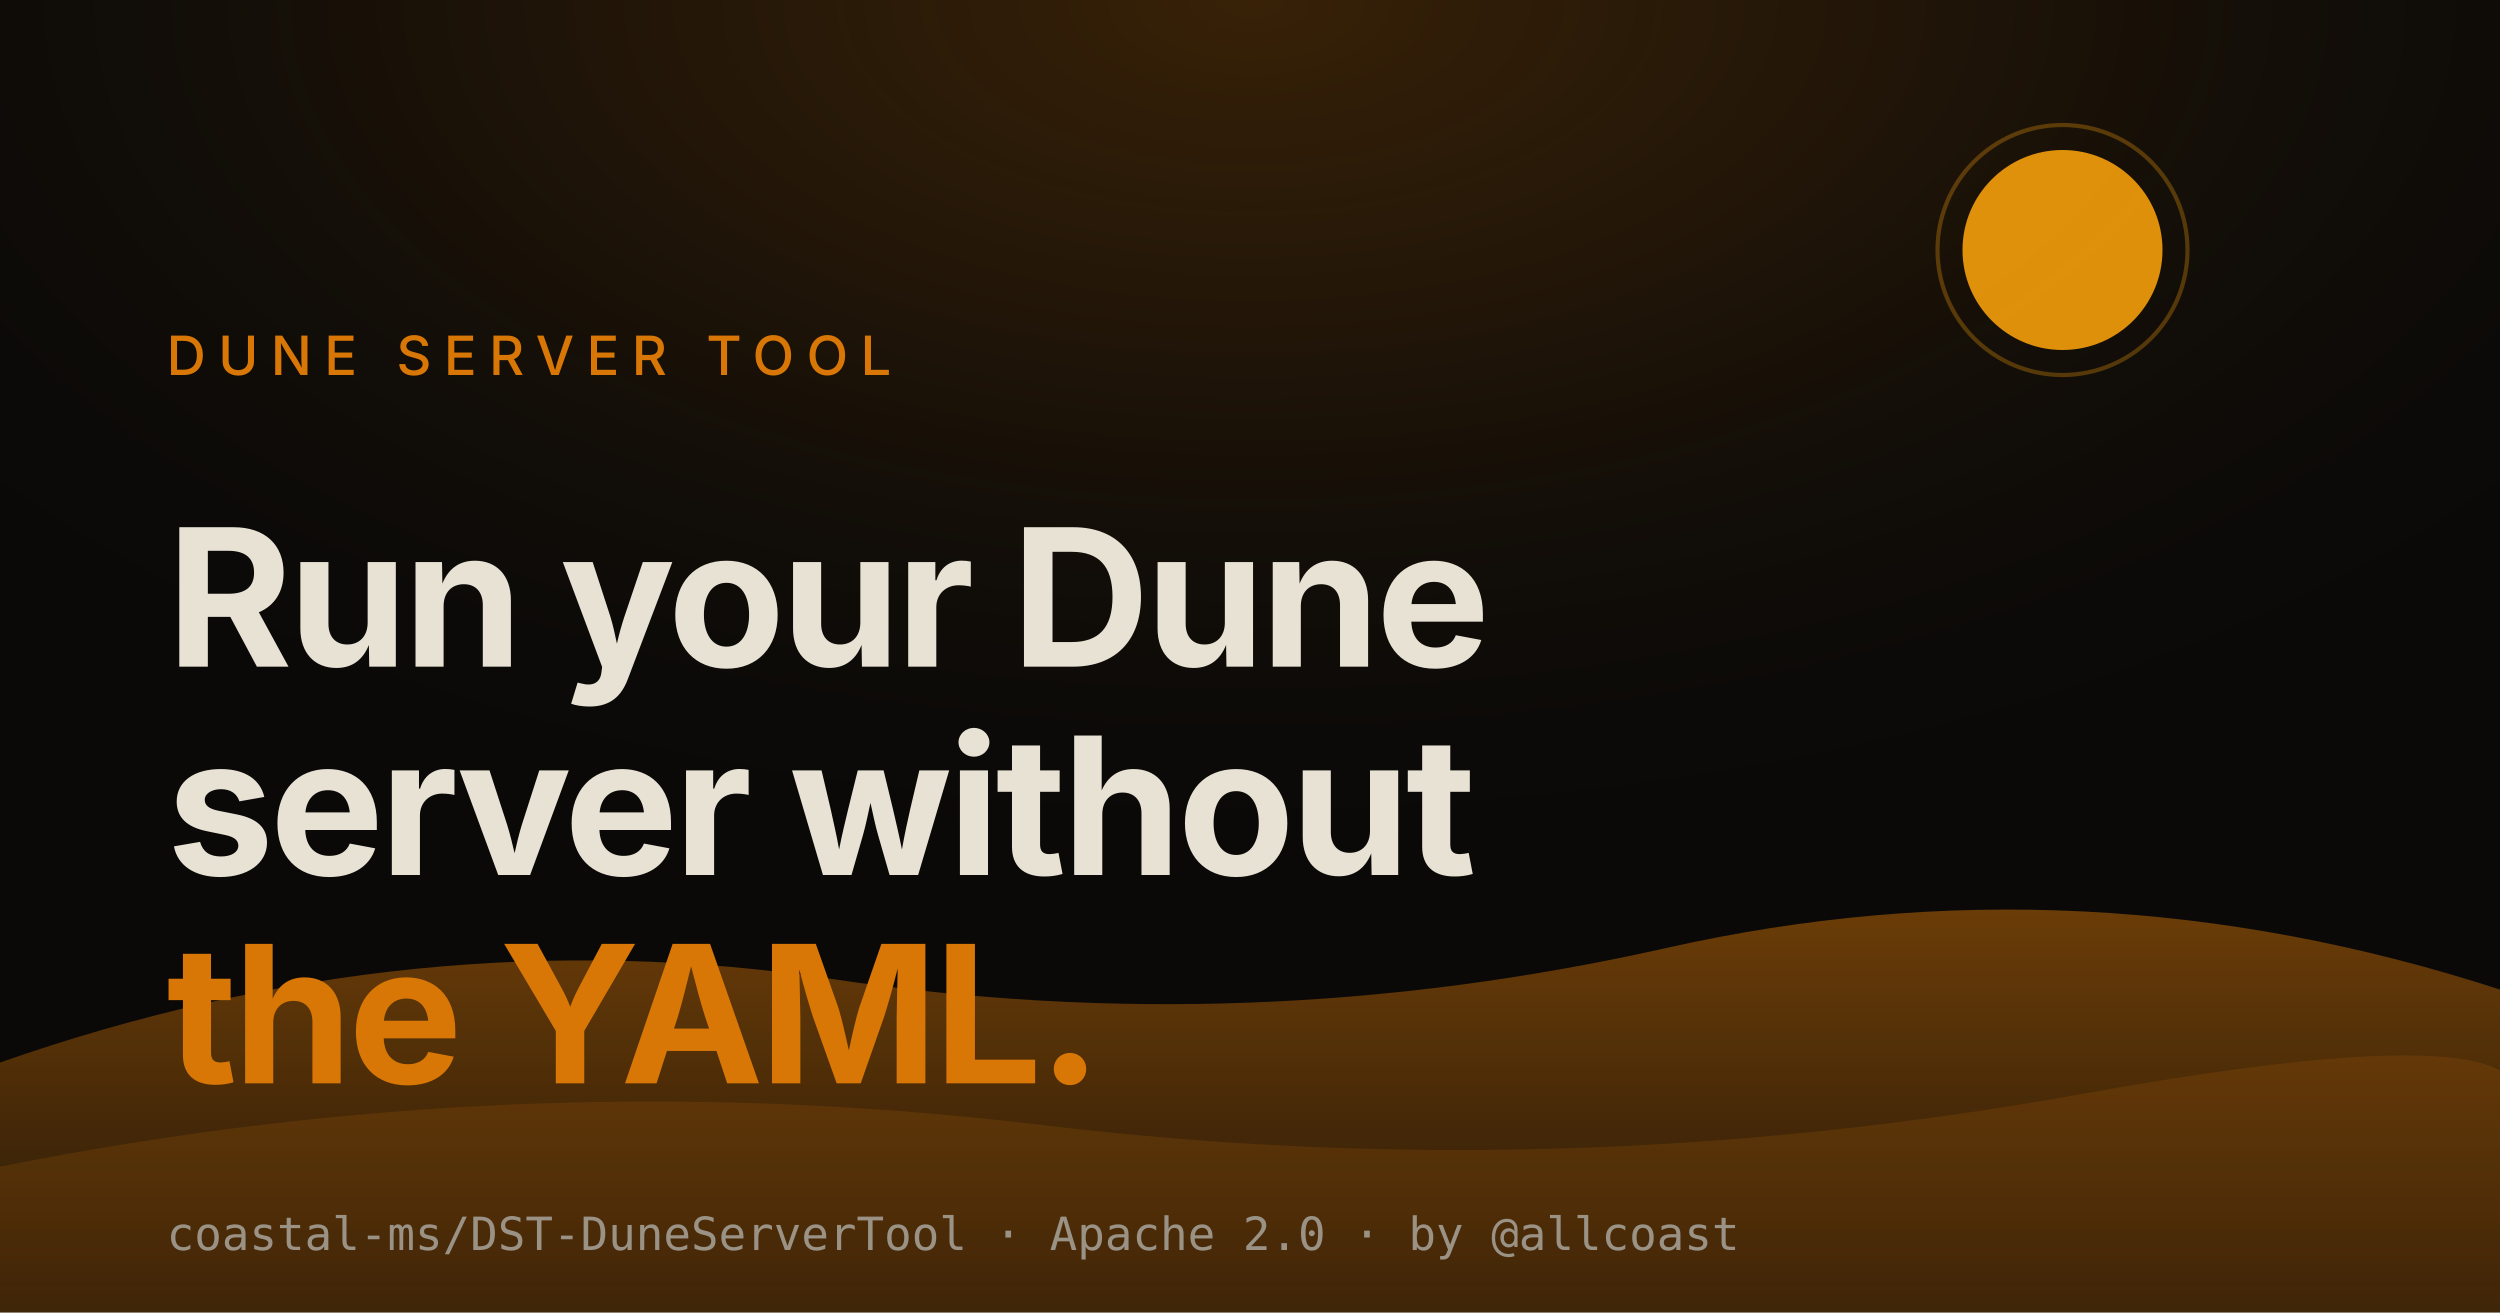
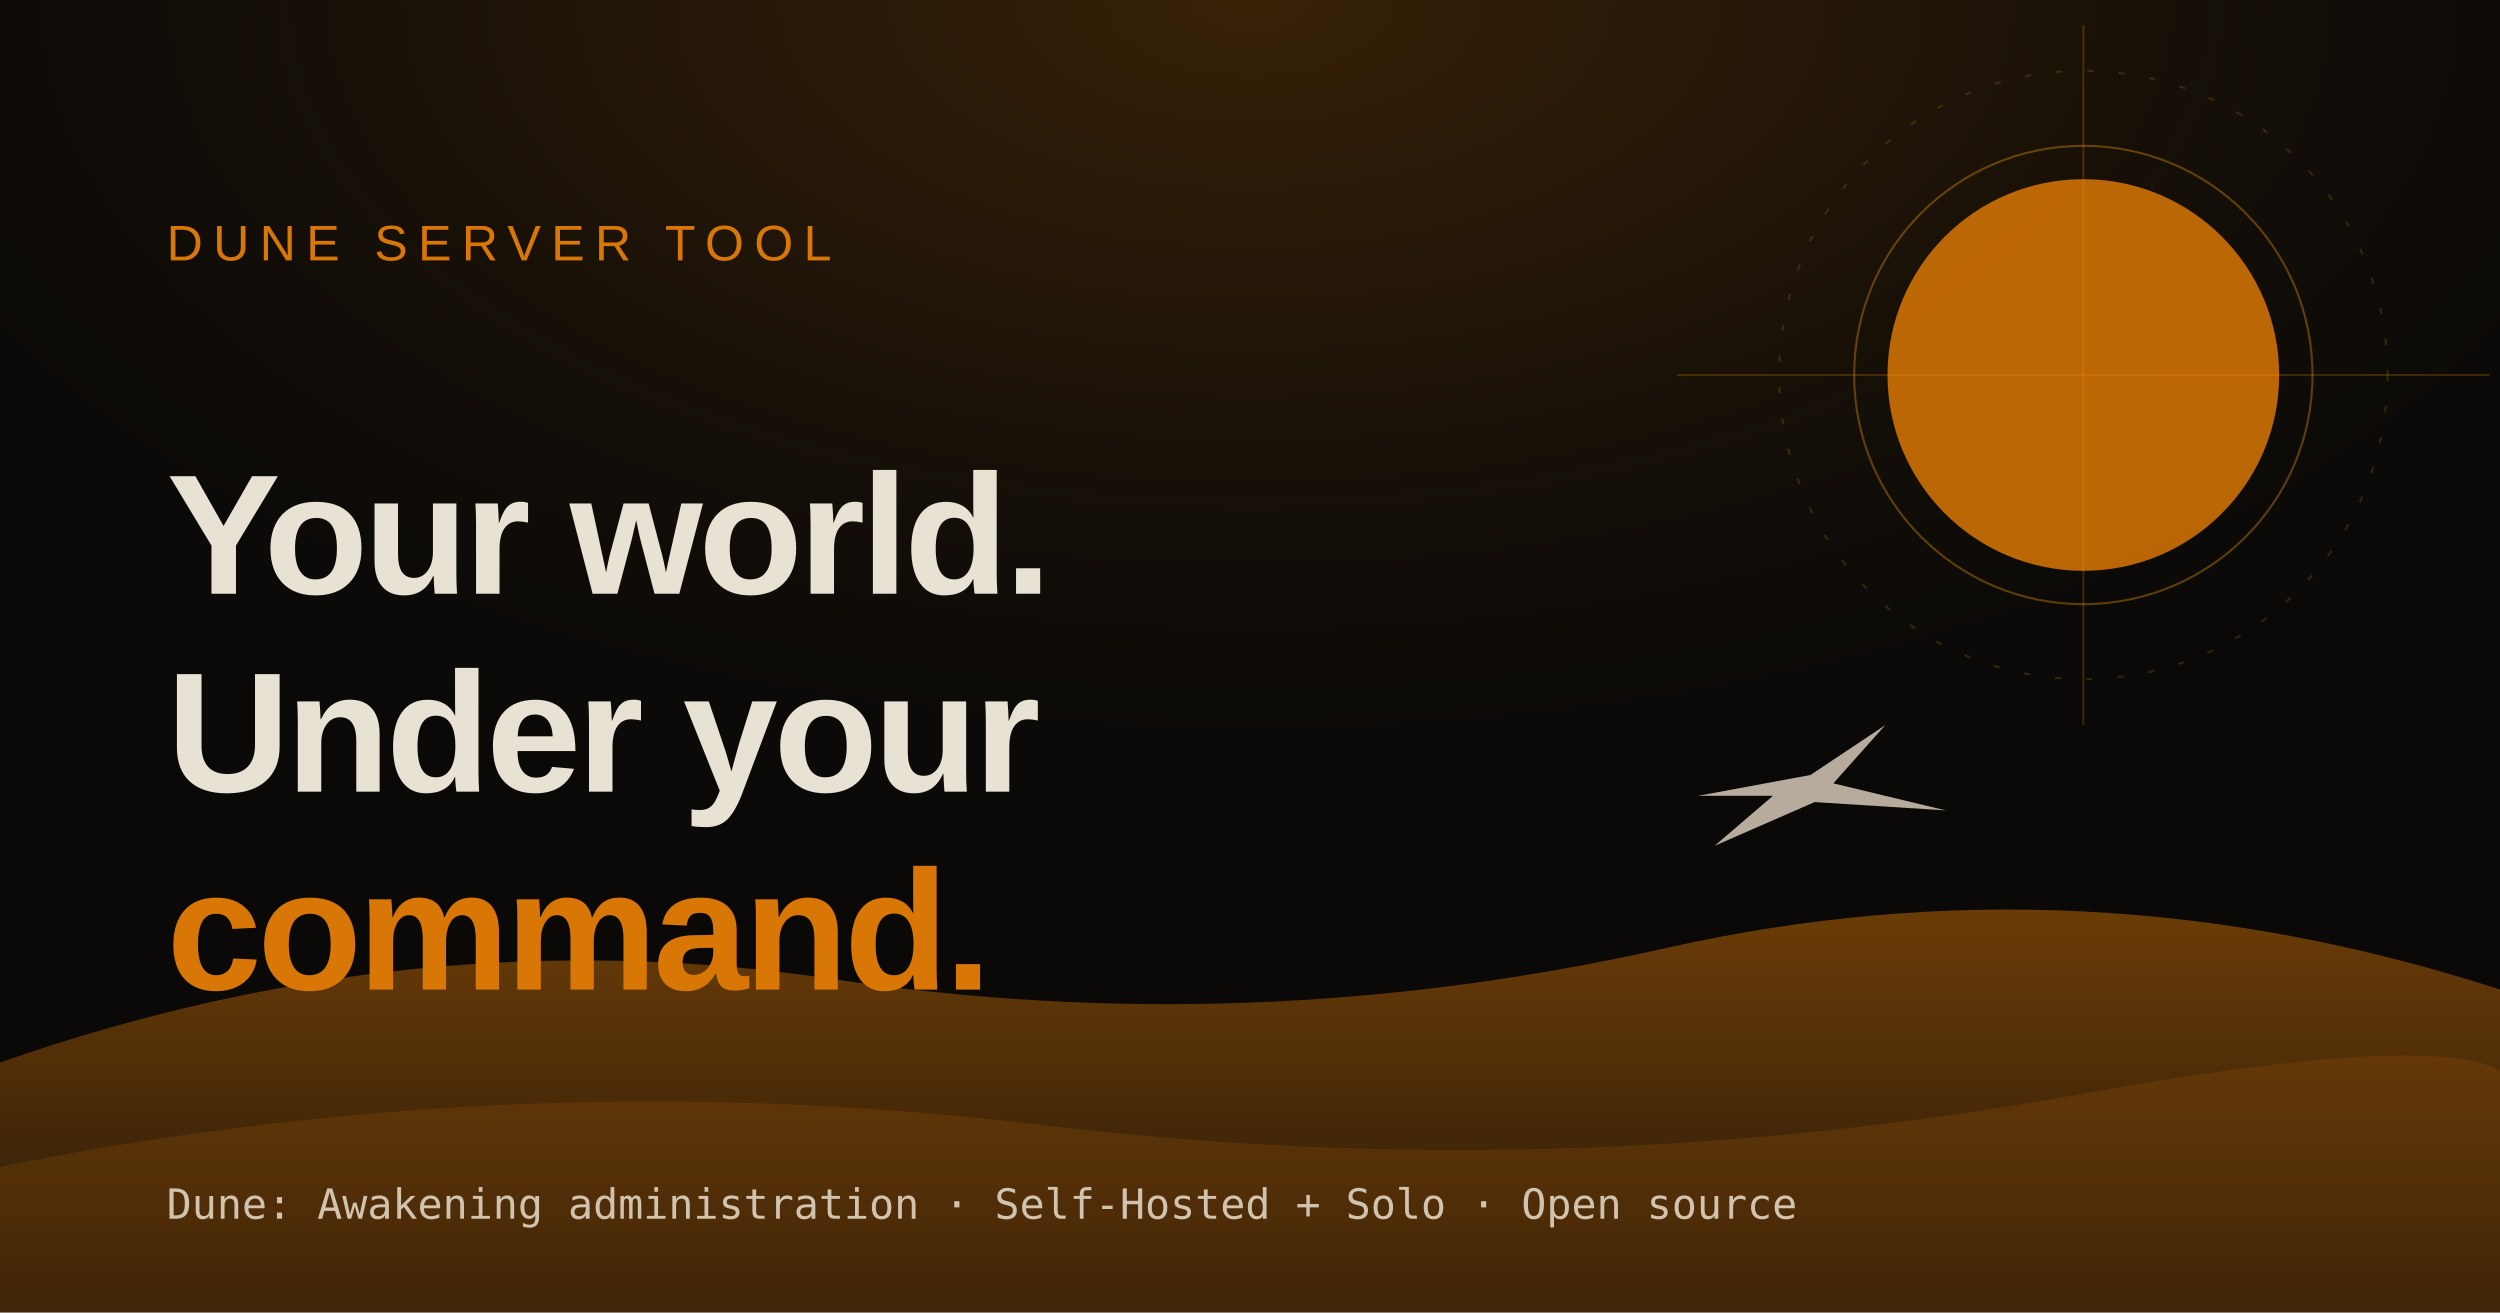
<svg xmlns="http://www.w3.org/2000/svg" viewBox="0 0 1200 630" width="1200" height="630">
  <defs>
    <radialGradient id="glow" cx="50%" cy="0%" r="70%">
      <stop offset="0%" stop-color="#d97706" stop-opacity="0.22" />
      <stop offset="60%" stop-color="#d97706" stop-opacity="0.04" />
      <stop offset="100%" stop-color="#0a0908" stop-opacity="0" />
    </radialGradient>
    <linearGradient id="dunes" x1="0" y1="0" x2="0" y2="1">
      <stop offset="0%" stop-color="#d97706" stop-opacity="0.55" />
      <stop offset="100%" stop-color="#d97706" stop-opacity="0.15" />
    </linearGradient>
  </defs>
  <rect width="1200" height="630" fill="#0a0908" />
  <rect width="1200" height="630" fill="url(#glow)" />
  <g opacity="0.85">
    <path d="M0,510 Q200,440 400,470 T800,455 T1200,475 L1200,630 L0,630 Z" fill="url(#dunes)" />
    <path d="M0,560 Q250,510 500,540 T1000,525 T1200,545 L1200,630 L0,630 Z" fill="#d97706" fill-opacity="0.18" />
  </g>
-   <circle cx="990" cy="120" r="48" fill="#f59e0b" opacity="0.9" />
-   <circle cx="990" cy="120" r="60" fill="none" stroke="#f59e0b" stroke-opacity="0.3" stroke-width="2" />
-   <text x="80" y="180" font-family="Inter, -apple-system, system-ui, sans-serif" font-size="26" font-weight="500" fill="#d97706" letter-spacing="6">
+   <circle cx="1000" cy="180" r="94" fill="#d97706" opacity="0.85" />
+   <circle cx="1000" cy="180" r="110" fill="none" stroke="#f59e0b" stroke-opacity="0.35" />
+   <circle cx="1000" cy="180" r="146" fill="none" stroke="#f59e0b" stroke-opacity="0.18" stroke-dasharray="3 12" />
+   <path d="M805 180h390M1000 12v336" fill="none" stroke="#f59e0b" stroke-opacity="0.2" />
+   <path d="M815 382l54-10 36-24-25 28 54 13-63-4-48 21 28-24Z" fill="#b6ab9c" />
+   <text x="80" y="125" font-family="Arial, Helvetica, sans-serif" font-size="24" font-weight="500" fill="#d97706" letter-spacing="5">
    DUNE SERVER TOOL
  </text>
-   <text x="80" y="320" font-family="Inter, -apple-system, system-ui, sans-serif" font-size="92" font-weight="700" fill="#e8e2d4" letter-spacing="-2">
-     Run your Dune
+   <text x="80" y="285" font-family="Arial, Helvetica, sans-serif" font-size="82" font-weight="700" fill="#e8e2d4" letter-spacing="-2">
+     Your world.
  </text>
-   <text x="80" y="420" font-family="Inter, -apple-system, system-ui, sans-serif" font-size="92" font-weight="700" fill="#e8e2d4" letter-spacing="-2">
-     server without
+   <text x="80" y="380" font-family="Arial, Helvetica, sans-serif" font-size="82" font-weight="700" fill="#e8e2d4" letter-spacing="-2">
+     Under your
  </text>
-   <text x="80" y="520" font-family="Inter, -apple-system, system-ui, sans-serif" font-size="92" font-weight="700" fill="#d97706" letter-spacing="-2">
-     the YAML.
+   <text x="80" y="475" font-family="Arial, Helvetica, sans-serif" font-size="82" font-weight="700" fill="#d97706" letter-spacing="-2">
+     command.
  </text>
-   <text x="80" y="600" font-family="ui-monospace, 'JetBrains Mono', Consolas, monospace" font-size="22" fill="#9a9285">
-     coastal-ms/DST-DuneServerTool · Apache 2.0 · by @allcoast
+   <text x="80" y="585" font-family="ui-monospace, 'JetBrains Mono', Consolas, monospace" font-size="20" fill="#d1c3ae">
+     Dune: Awakening administration · Self-Hosted + Solo · Open source
  </text>
</svg>
